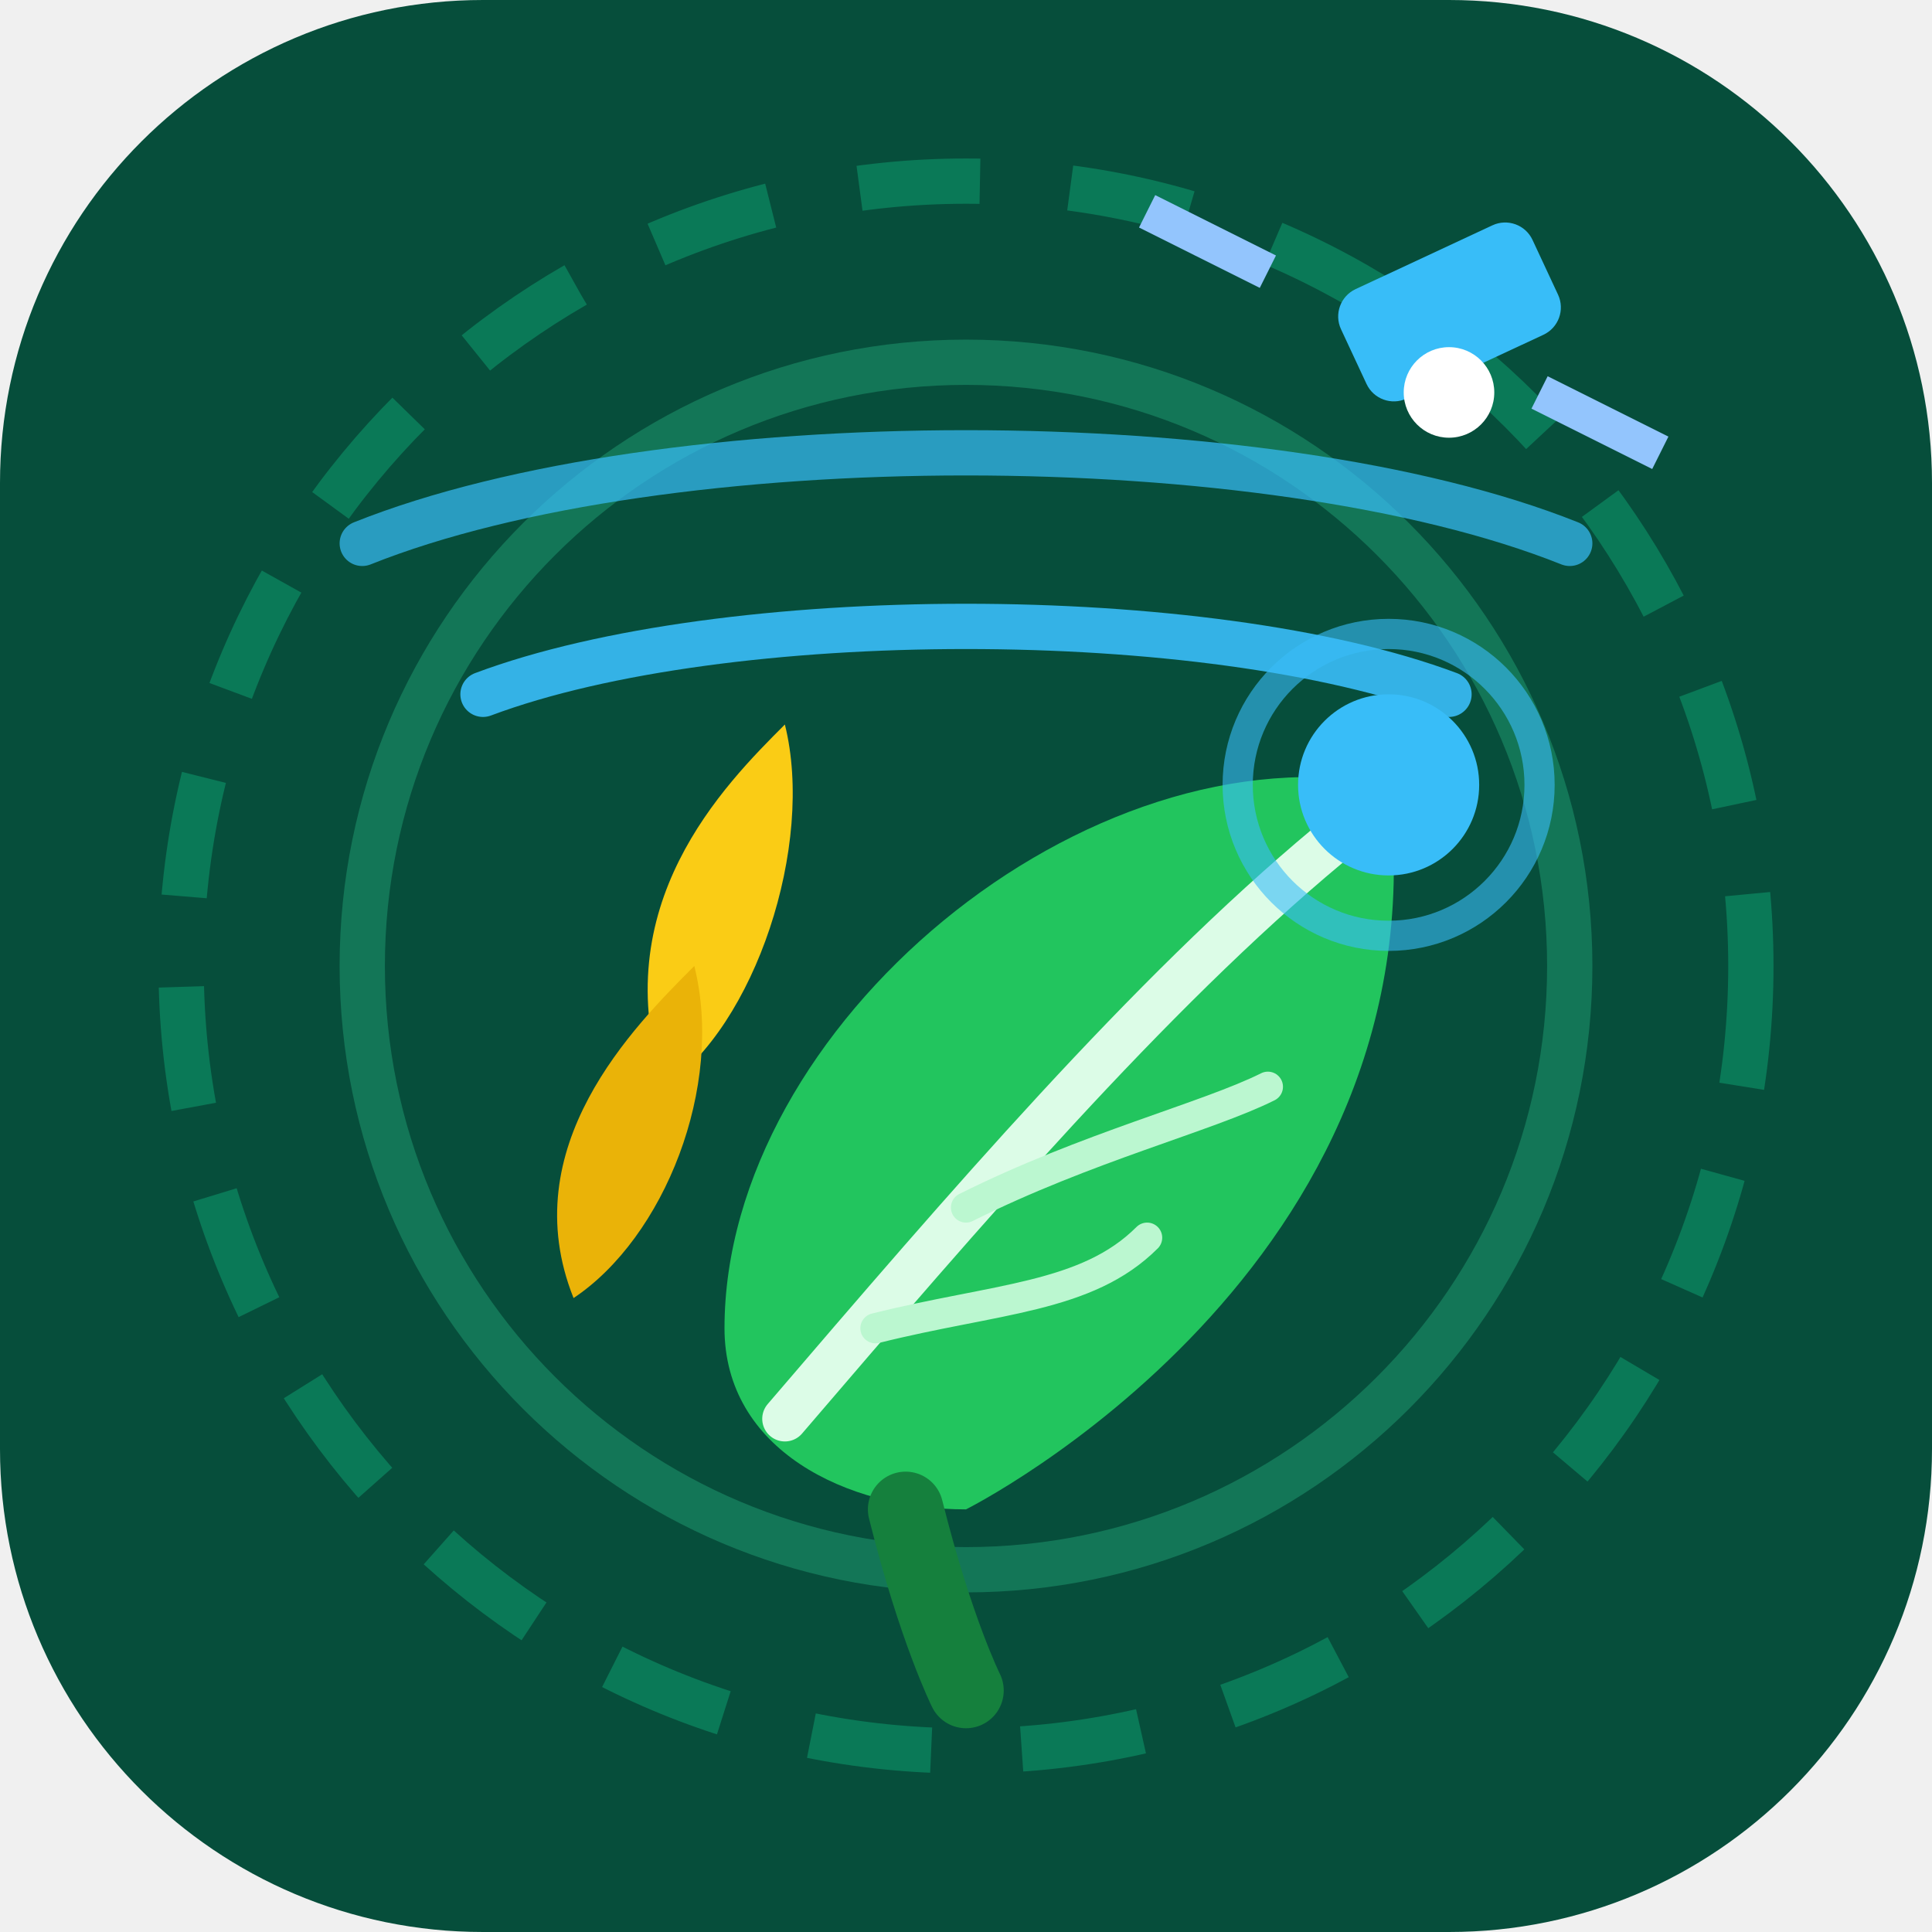
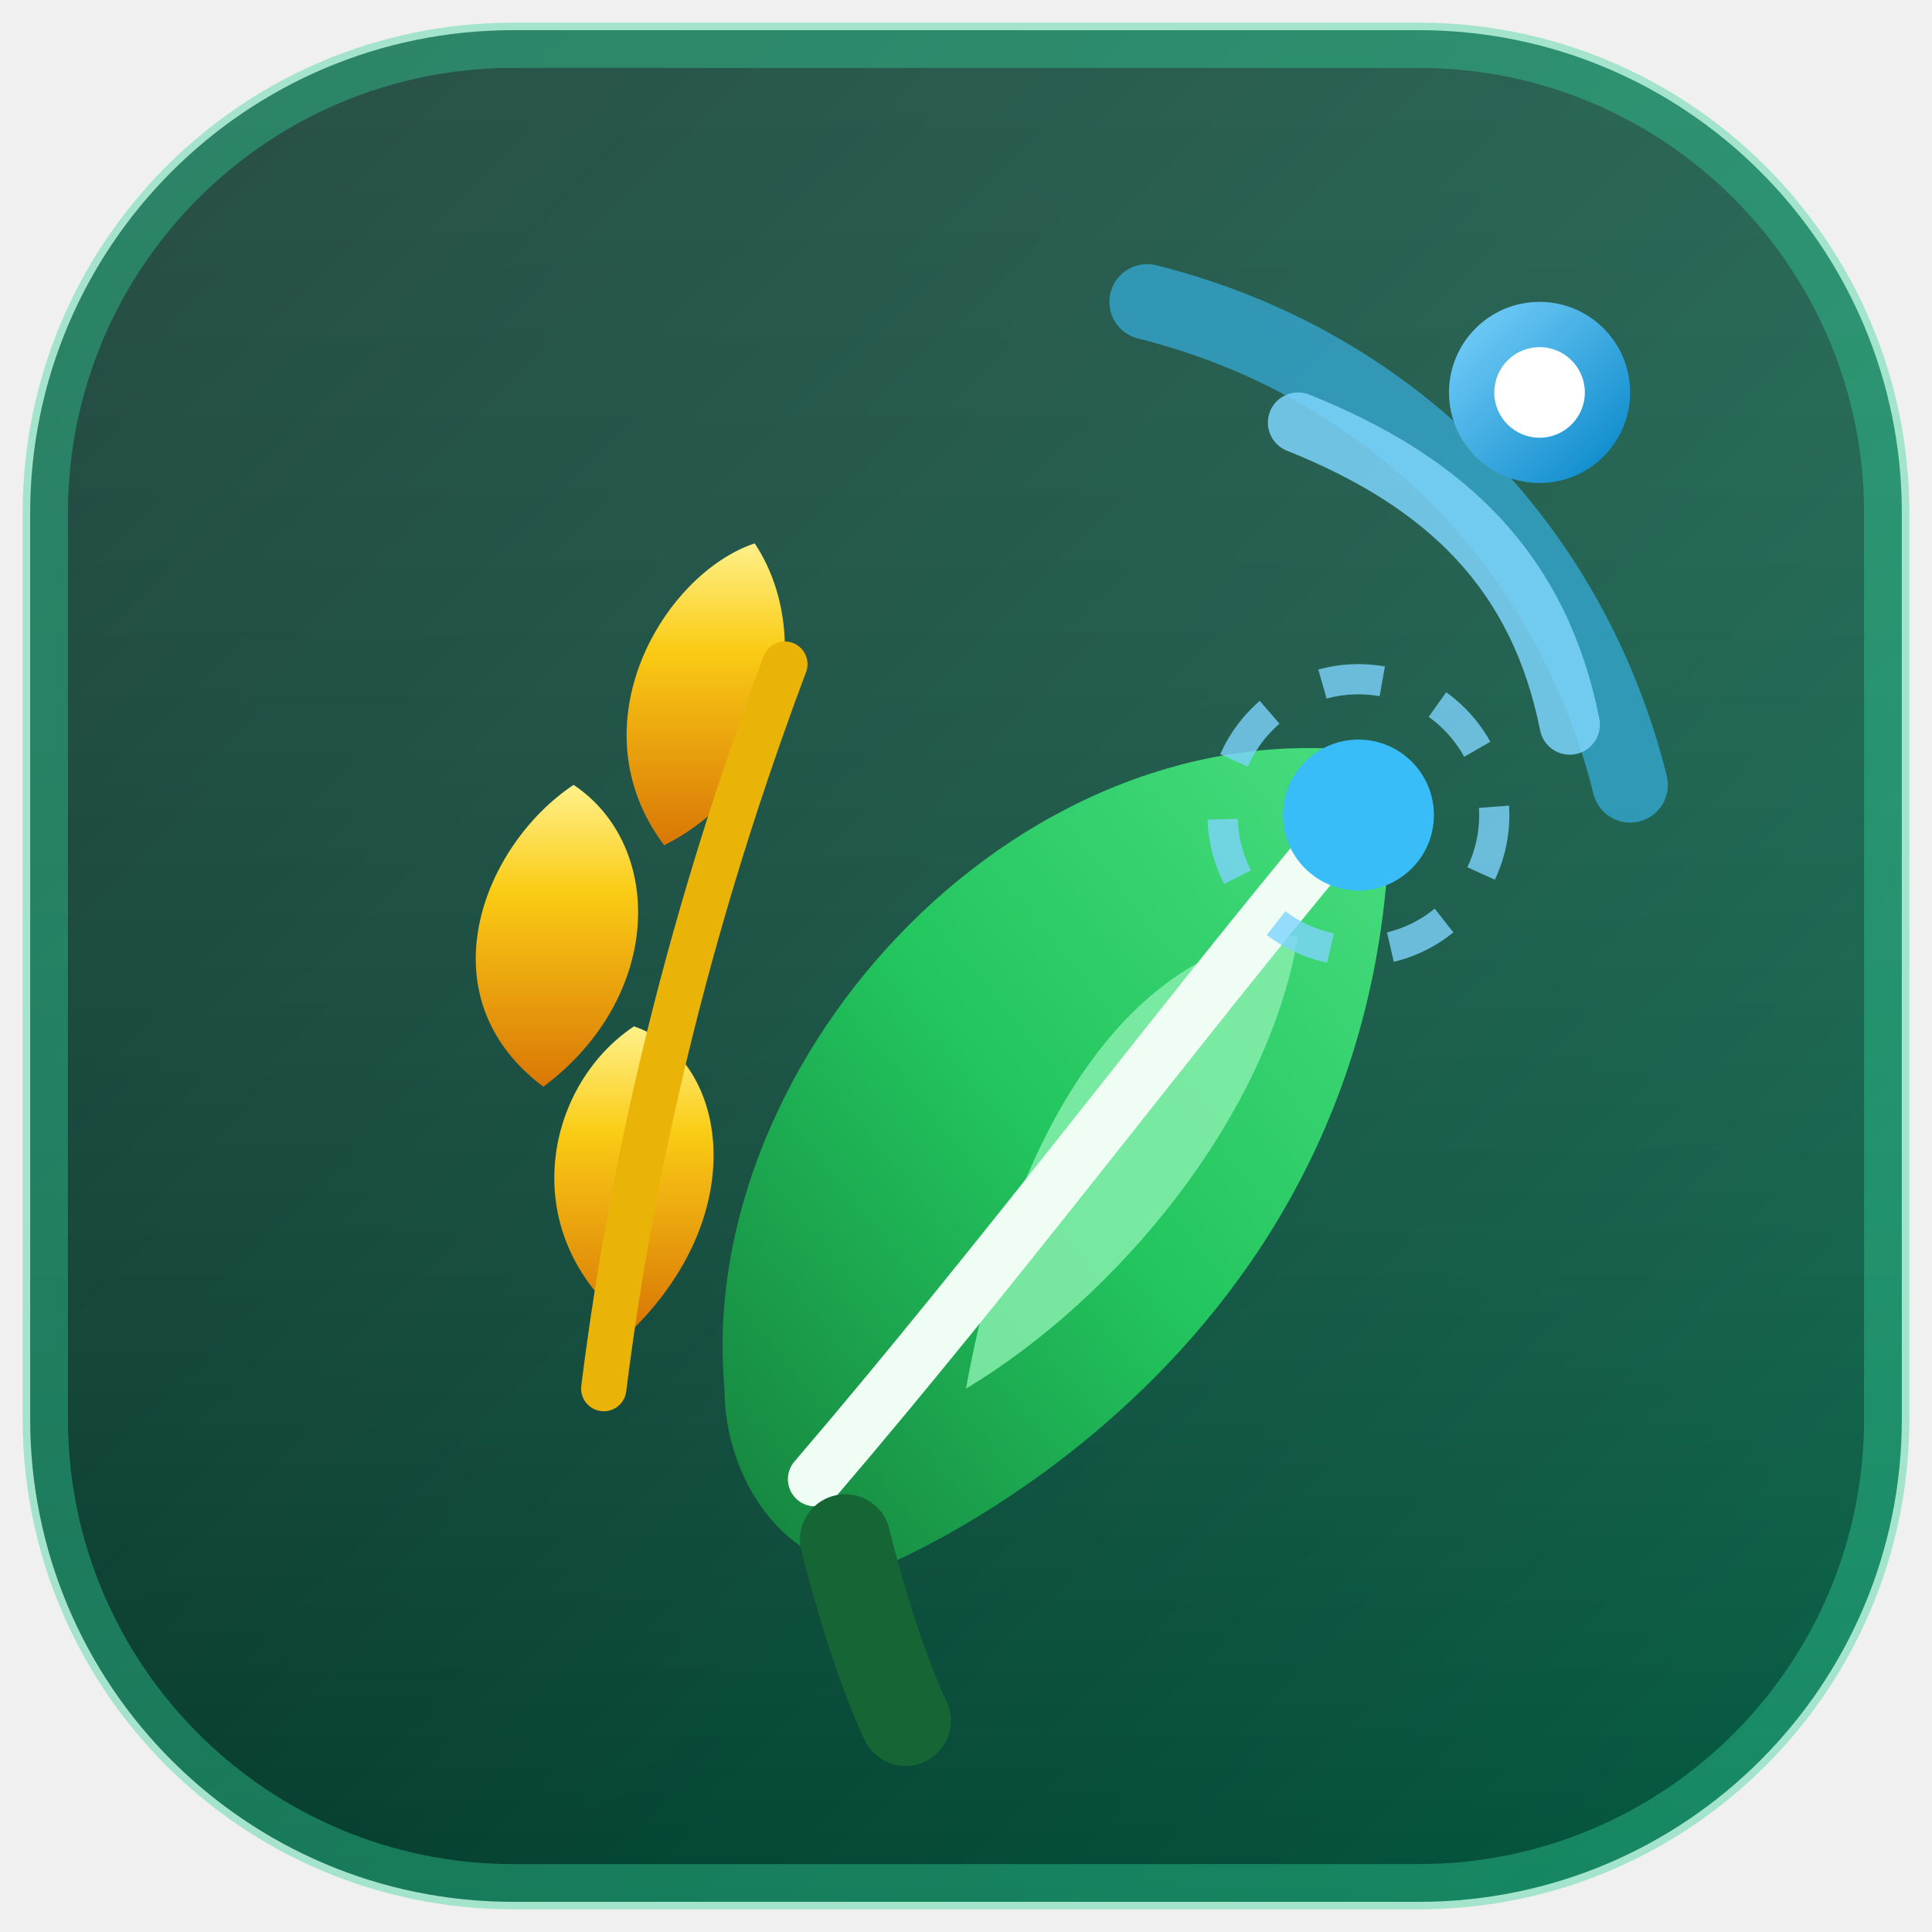
<svg xmlns="http://www.w3.org/2000/svg" viewBox="0 0 64 64" fill="none">
-   <rect width="64" height="64" rx="16" fill="#064e3b" />
-   <circle cx="32" cy="32" r="26" stroke="#10b981" stroke-width="1.5" stroke-dasharray="4 3" opacity="0.4" />
-   <circle cx="32" cy="32" r="20" stroke="#34d399" stroke-width="1.5" opacity="0.3" />
-   <path d="M12 18 C 22 14, 42 14, 52 18" stroke="#38bdf8" stroke-width="1.5" stroke-linecap="round" opacity="0.7" />
-   <path d="M16 23 C 24 20, 40 20, 48 23" stroke="#38bdf8" stroke-width="1.5" stroke-linecap="round" opacity="0.9" />
-   <rect x="44" y="10" width="7" height="4" rx="1" fill="#38bdf8" transform="rotate(-25 44 10)" />
-   <line x1="42" y1="9" x2="38" y2="7" stroke="#93c5fd" stroke-width="1.2" />
-   <line x1="51" y1="13" x2="55" y2="15" stroke="#93c5fd" stroke-width="1.2" />
-   <circle cx="48" cy="13" r="1.5" fill="#ffffff" />
-   <path d="M22 36 C 20 30, 24 26, 26 24 C 27 28, 25 34, 22 36 Z" fill="#facc15" />
-   <path d="M19 43 C 17 38, 21 34, 23 32 C 24 36, 22 41, 19 43 Z" fill="#eab308" />
-   <path d="M32 50 C 32 50, 48 42, 46 26 C 36 24, 24 34, 24 44 C 24 48, 28 50, 32 50 Z" fill="#22c55e" />
-   <path d="M26 47 C 32 40, 38 33, 44 28" stroke="#dcfce7" stroke-width="1.5" stroke-linecap="round" />
-   <path d="M32 40 C 36 38, 40 37, 42 36" stroke="#bbf7d0" stroke-width="1" stroke-linecap="round" />
-   <path d="M29 44 C 33 43, 36 43, 38 41" stroke="#bbf7d0" stroke-width="1" stroke-linecap="round" />
-   <path d="M30 50 C 31 54, 32 56, 32 56" stroke="#15803d" stroke-width="2.5" stroke-linecap="round" />
-   <circle cx="46" cy="26" r="3" fill="#38bdf8" />
-   <circle cx="46" cy="26" r="5" stroke="#38bdf8" stroke-width="1" opacity="0.6" />
+   <defs>
+     <linearGradient id="bgGrad" x1="0" y1="0" x2="64" y2="64" gradientUnits="userSpaceOnUse">
+       <stop offset="0%" stop-color="#022c22" />
+       <stop offset="50%" stop-color="#064e3b" />
+       <stop offset="100%" stop-color="#047857" />
+     </linearGradient>
+     <linearGradient id="goldGrain" x1="0" y1="0" x2="0" y2="1">
+       <stop offset="0%" stop-color="#fef08a" />
+       <stop offset="35%" stop-color="#facc15" />
+       <stop offset="100%" stop-color="#d97706" />
+     </linearGradient>
+     <linearGradient id="leafGrad" x1="0" y1="1" x2="1" y2="0">
+       <stop offset="0%" stop-color="#15803d" />
+       <stop offset="50%" stop-color="#22c55e" />
+       <stop offset="100%" stop-color="#4ade80" />
+     </linearGradient>
+     <linearGradient id="cyanPulse" x1="0" y1="0" x2="1" y2="1">
+       <stop offset="0%" stop-color="#7dd3fc" />
+       <stop offset="100%" stop-color="#0284c7" />
+     </linearGradient>
+     <linearGradient id="glow" x1="0" y1="0" x2="0" y2="1">
+       <stop offset="0%" stop-color="#ffffff" stop-opacity="0.15" />
+       <stop offset="100%" stop-color="#000000" stop-opacity="0.25" />
+     </linearGradient>
+   </defs>
+   <rect x="1" y="1" width="62" height="62" rx="16" fill="url(#bgGrad)" />
+   <rect x="1" y="1" width="62" height="62" rx="16" fill="url(#glow)" />
+   <rect x="1.5" y="1.5" width="61" height="61" rx="15.5" stroke="#34d399" stroke-width="1.5" stroke-opacity="0.4" />
+   <path d="M38 10 C46 12 52 18 54 26" stroke="#38bdf8" stroke-width="2.5" stroke-linecap="round" opacity="0.6" />
+   <path d="M43 14 C48 16 51 19 52 24" stroke="#7dd3fc" stroke-width="2" stroke-linecap="round" opacity="0.85" />
+   <circle cx="51" cy="13" r="3" fill="url(#cyanPulse)" />
+   <circle cx="51" cy="13" r="1.5" fill="#ffffff" />
+   <path d="M21 44 C17 41 18 36 21 34 C24 35 25 40 21 44 Z" fill="url(#goldGrain)" />
+   <path d="M18 36 C14 33 16 28 19 26 C22 28 22 33 18 36 Z" fill="url(#goldGrain)" />
+   <path d="M22 28 C19 24 22 19 25 18 C27 21 26 26 22 28 Z" fill="url(#goldGrain)" />
+   <path d="M20 46 C21 38 23 30 26 22" stroke="#eab308" stroke-width="1.5" stroke-linecap="round" />
+   <path d="M29 52 C29 52 47 45 46 25 C34 23 23 35 24 46 C24 49 26 52 29 52 Z" fill="url(#leafGrad)" />
+   <path d="M32 46 C37 43 42 37 43 31 C39 31 34 35 32 46 Z" fill="#86efac" opacity="0.85" />
+   <path d="M27 49 C33 42 39 34 44 28" stroke="#f0fdf4" stroke-width="1.8" stroke-linecap="round" />
+   <path d="M28 51 C29 55 30 57 30 57" stroke="#166534" stroke-width="3" stroke-linecap="round" />
+   <circle cx="45" cy="27" r="2.5" fill="#38bdf8" />
+   <circle cx="45" cy="27" r="4.5" stroke="#7dd3fc" stroke-width="1" stroke-dasharray="2 2" opacity="0.8" />
</svg>
